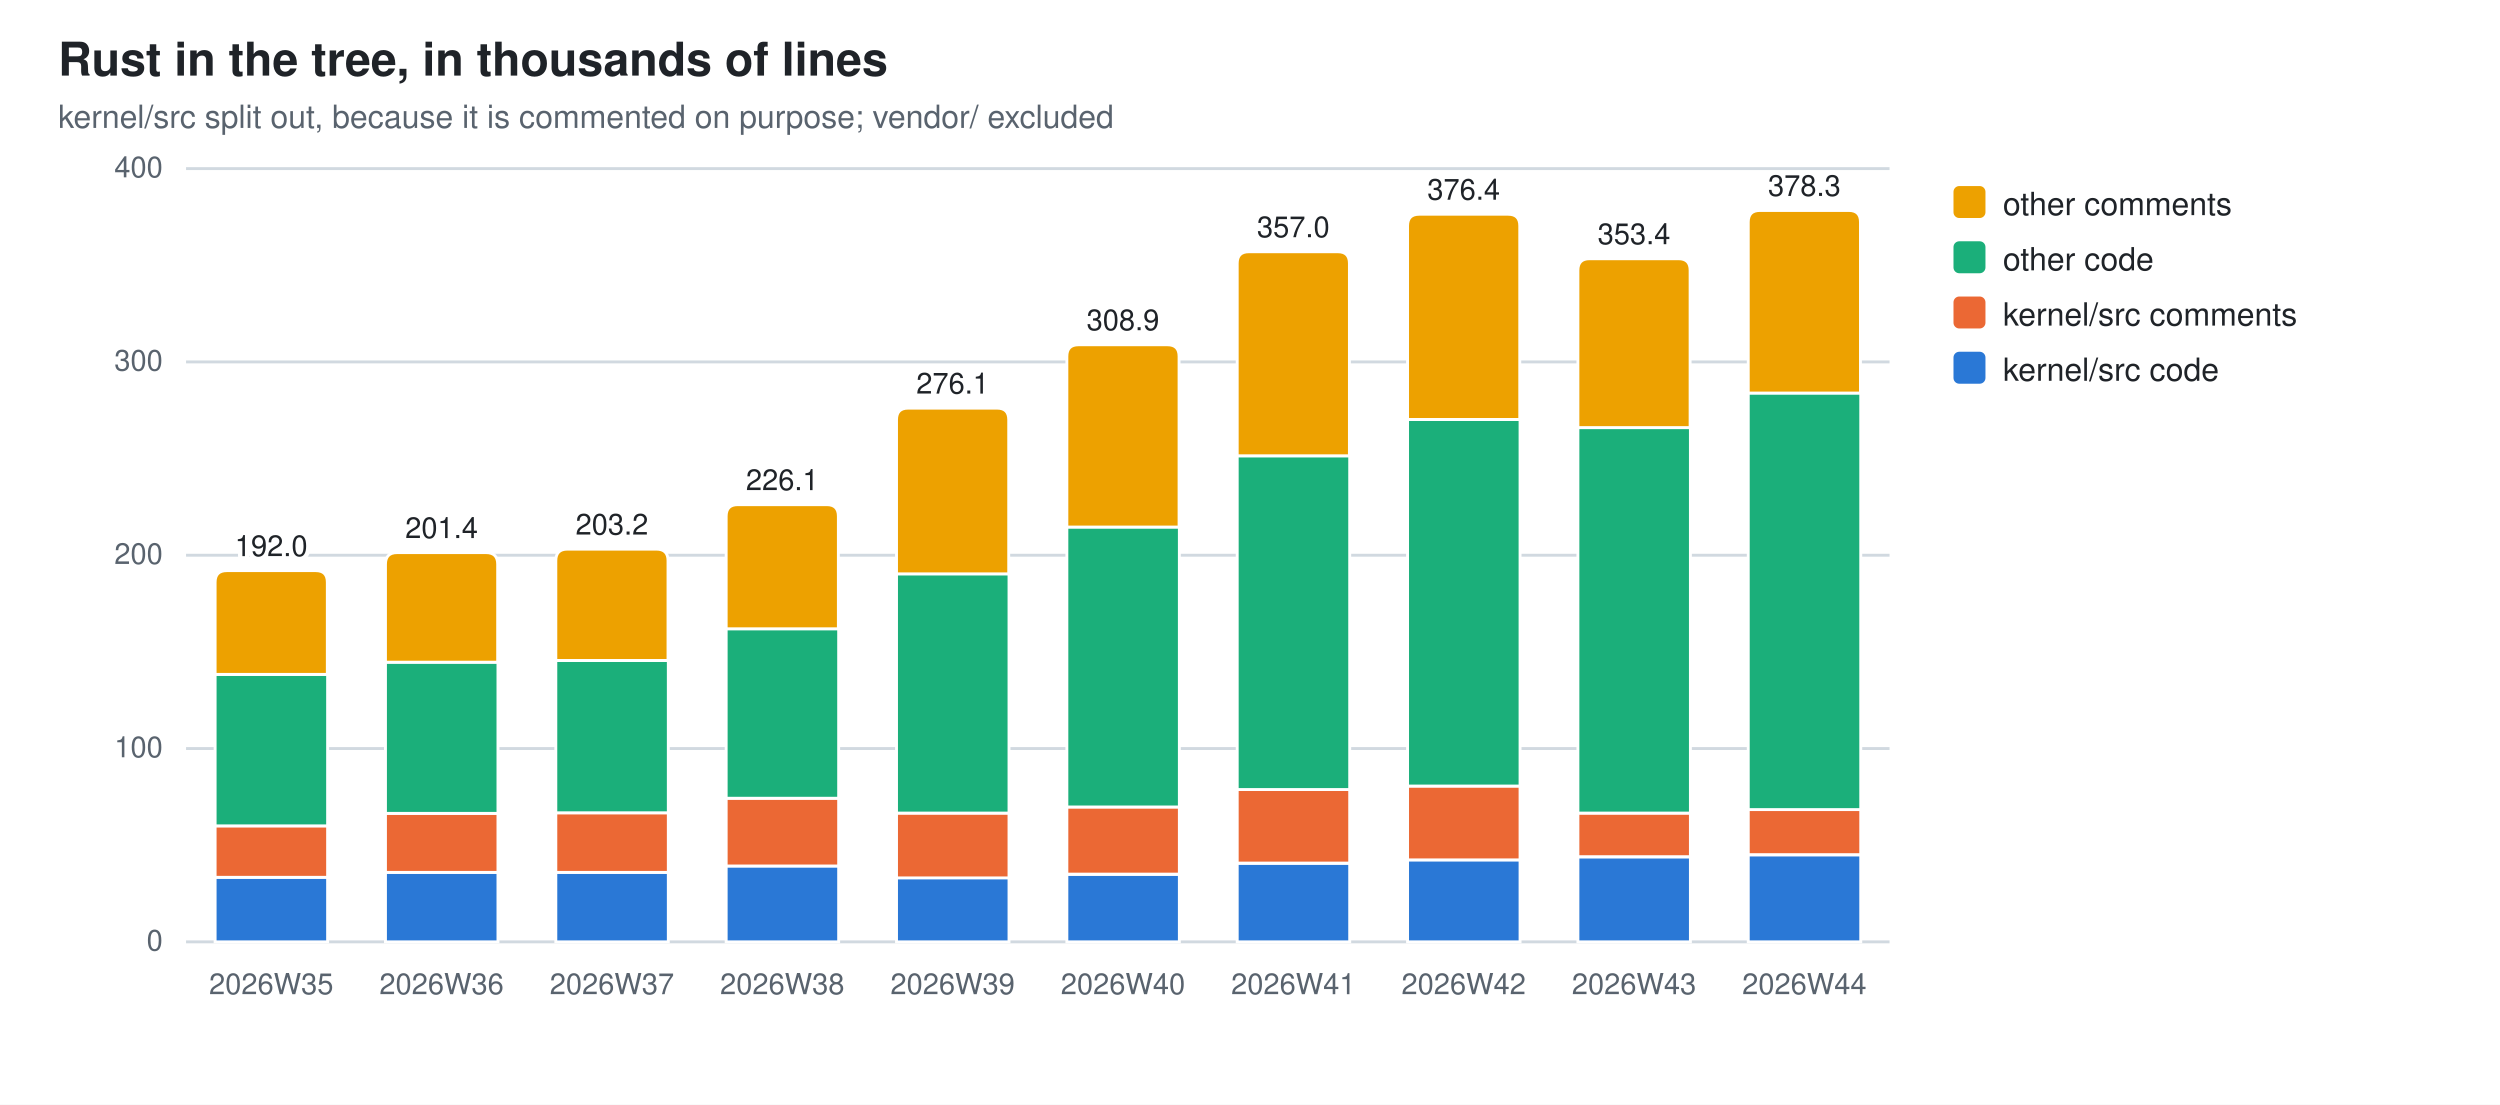
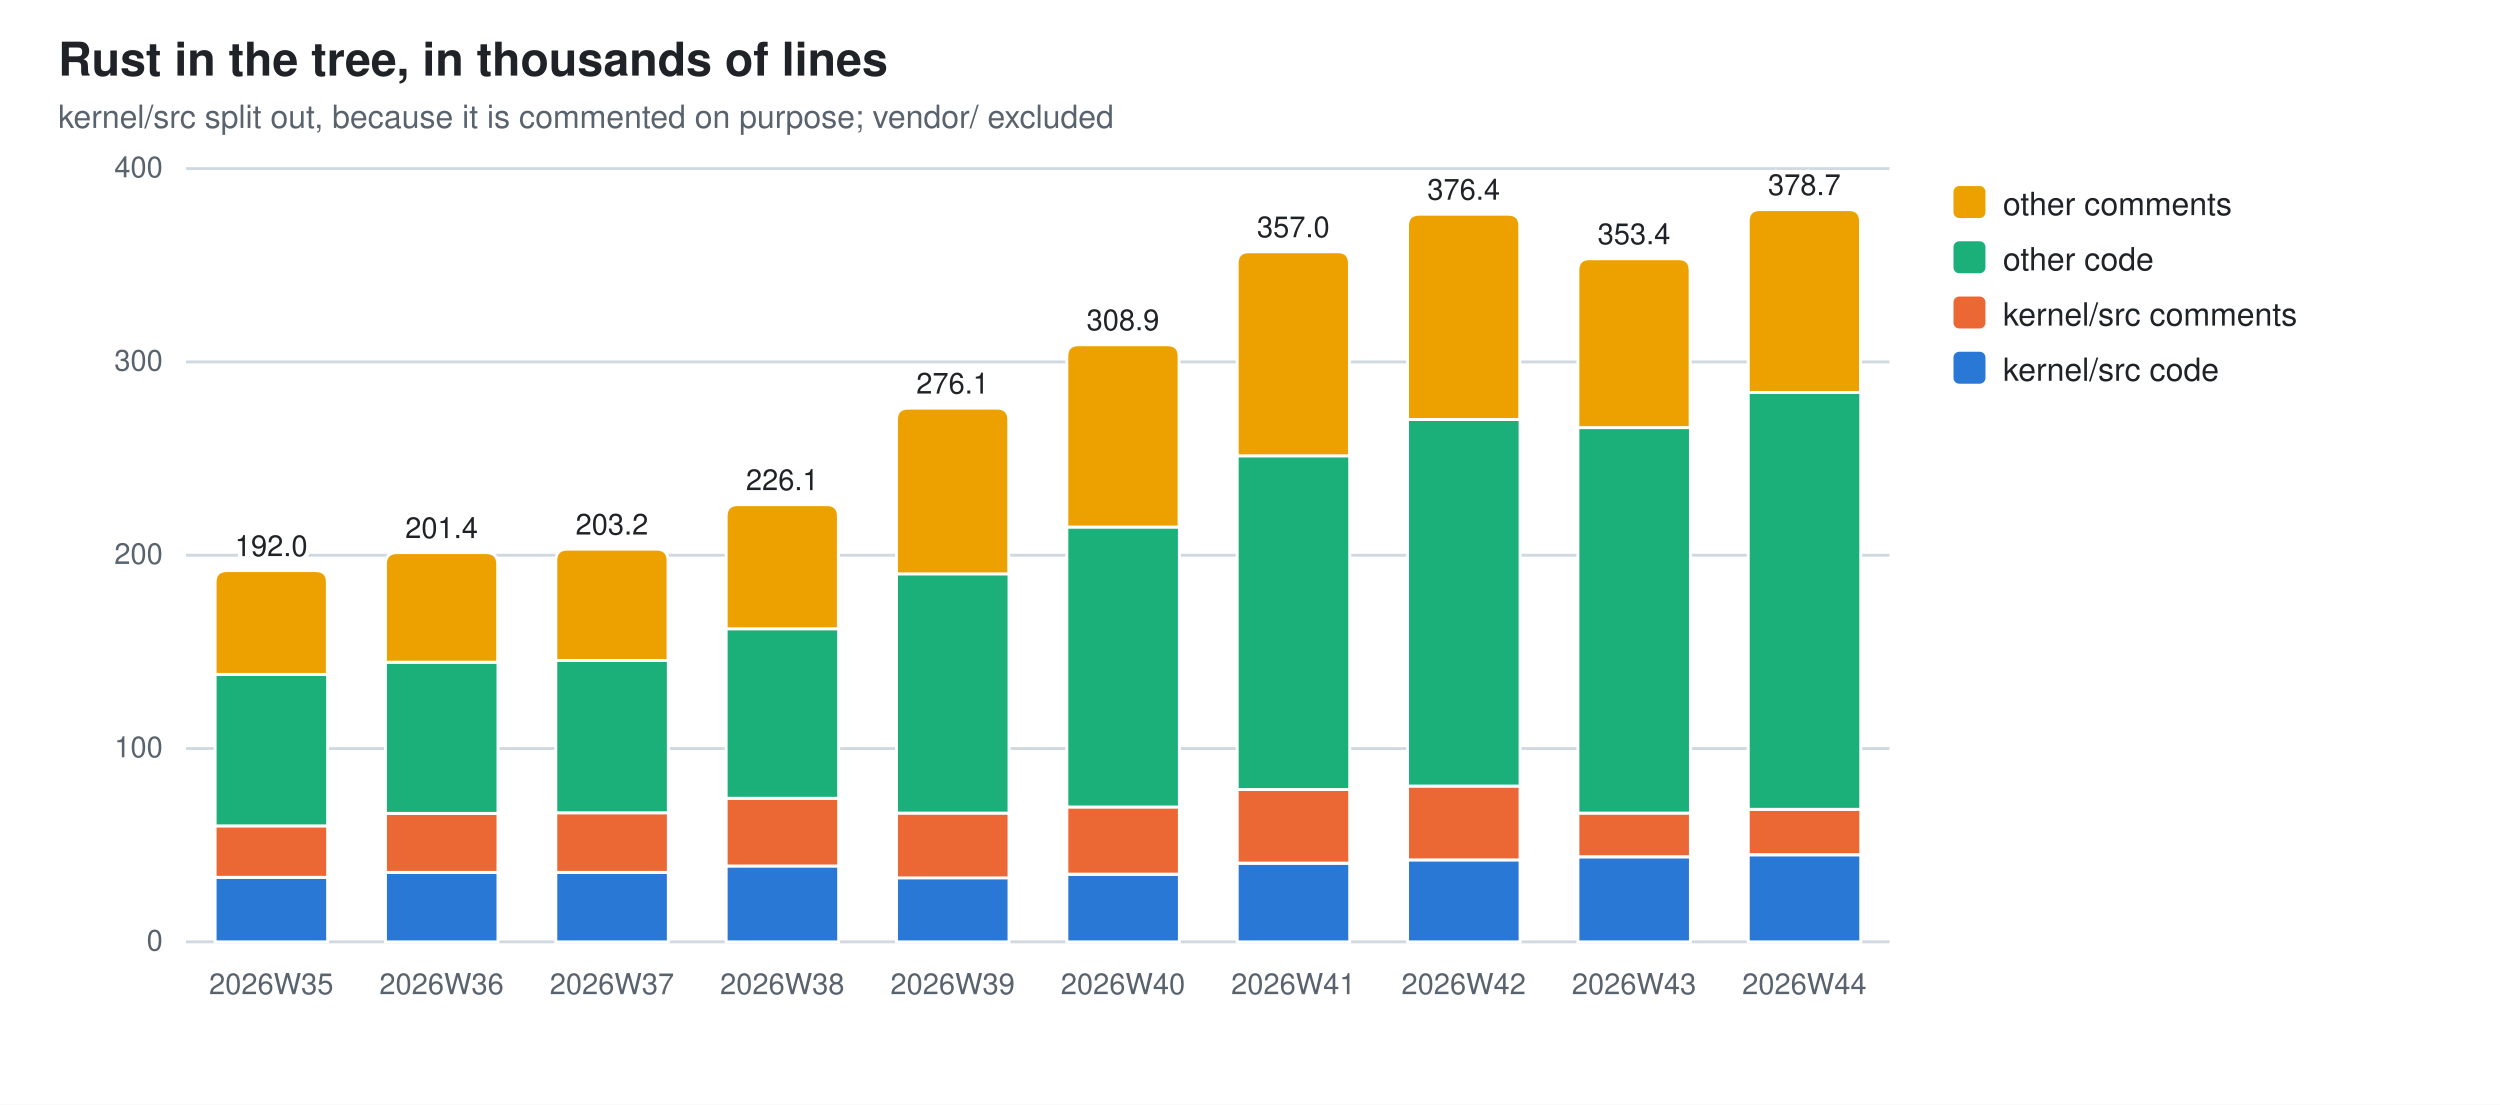
<svg xmlns="http://www.w3.org/2000/svg" width="860" height="380" viewBox="0 0 860 380" role="img" aria-label="Rust in the tree, in thousands of lines">
  <style>
  .bg{fill:#ffffff} .fg{fill:#1f2328} .mut{fill:#59636e} .grid{stroke:#d1d9e0}
  .seg{stroke:#ffffff;stroke-width:1}
  .val{paint-order:stroke;stroke:#ffffff;stroke-width:3px;stroke-linejoin:round}
  .s0{fill:#2a78d6}  .s1{fill:#eb6834}  .s2{fill:#1baf7a}  .s3{fill:#eda100}
  @media (prefers-color-scheme: dark){
    .bg{fill:#0d1117} .fg{fill:#e6edf3} .mut{fill:#9198a1} .grid{stroke:#30363d}
    .seg{stroke:#0d1117} .val{stroke:#0d1117} .s0{fill:#3987e5} .s1{fill:#d95926} .s2{fill:#199e70} .s3{fill:#c98500}}
  text{font-family:-apple-system,BlinkMacSystemFont,"Segoe UI",Helvetica,Arial,sans-serif}
</style>
  <rect class="bg" width="860" height="380" />
  <text class="fg" x="20" y="26" font-size="16" font-weight="600">Rust in the tree, in thousands of lines</text>
  <text class="mut" x="20" y="44" font-size="11">kernel/src split out, because it is commented on purpose; vendor/ excluded</text>
  <line class="grid" x1="64" y1="324.0" x2="650.0" y2="324.0" stroke-width="1" />
  <text class="mut" x="56" y="327.0" font-size="10" text-anchor="end">0</text>
  <line class="grid" x1="64" y1="257.5" x2="650.0" y2="257.5" stroke-width="1" />
  <text class="mut" x="56" y="260.5" font-size="10" text-anchor="end">100</text>
  <line class="grid" x1="64" y1="191.0" x2="650.0" y2="191.0" stroke-width="1" />
  <text class="mut" x="56" y="194.0" font-size="10" text-anchor="end">200</text>
  <line class="grid" x1="64" y1="124.5" x2="650.0" y2="124.5" stroke-width="1" />
  <text class="mut" x="56" y="127.5" font-size="10" text-anchor="end">300</text>
  <line class="grid" x1="64" y1="58.0" x2="650.0" y2="58.0" stroke-width="1" />
  <text class="mut" x="56" y="61.0" font-size="10" text-anchor="end">400</text>
  <rect class="seg s0" x="74.0" y="301.8" width="38.7" height="22.2" />
  <rect class="seg s1" x="74.0" y="284.1" width="38.7" height="17.7" />
  <rect class="seg s2" x="74.0" y="232.0" width="38.7" height="52.1" />
  <path class="seg s3" d="M74.0,232.0 V200.3 Q74.0,196.3 78.0,196.3 H108.6 Q112.6,196.3 112.6,200.3 V232.0 Z" />
  <text class="mut" x="93.3" y="342" font-size="10" text-anchor="middle">2026W35</text>
  <text class="fg val" x="93.3" y="191.3" font-size="10" text-anchor="middle">192.0</text>
  <rect class="seg s0" x="132.6" y="300.1" width="38.7" height="23.9" />
  <rect class="seg s1" x="132.6" y="279.8" width="38.7" height="20.3" />
  <rect class="seg s2" x="132.6" y="227.8" width="38.7" height="52.0" />
  <path class="seg s3" d="M132.6,227.8 V194.1 Q132.6,190.1 136.6,190.1 H167.2 Q171.2,190.1 171.2,194.1 V227.8 Z" />
  <text class="mut" x="151.9" y="342" font-size="10" text-anchor="middle">2026W36</text>
  <text class="fg val" x="151.9" y="185.1" font-size="10" text-anchor="middle">201.4</text>
  <rect class="seg s0" x="191.2" y="300.1" width="38.7" height="23.9" />
  <rect class="seg s1" x="191.2" y="279.6" width="38.7" height="20.5" />
  <rect class="seg s2" x="191.2" y="227.2" width="38.7" height="52.4" />
  <path class="seg s3" d="M191.2,227.2 V192.9 Q191.2,188.9 195.2,188.9 H225.8 Q229.8,188.9 229.8,192.9 V227.2 Z" />
  <text class="mut" x="210.5" y="342" font-size="10" text-anchor="middle">2026W37</text>
  <text class="fg val" x="210.5" y="183.9" font-size="10" text-anchor="middle">203.2</text>
  <rect class="seg s0" x="249.8" y="297.9" width="38.7" height="26.1" />
  <rect class="seg s1" x="249.8" y="274.6" width="38.7" height="23.3" />
  <rect class="seg s2" x="249.8" y="216.3" width="38.7" height="58.3" />
  <path class="seg s3" d="M249.8,216.3 V177.6 Q249.8,173.6 253.8,173.6 H284.4 Q288.4,173.6 288.4,177.6 V216.3 Z" />
  <text class="mut" x="269.1" y="342" font-size="10" text-anchor="middle">2026W38</text>
  <text class="fg val" x="269.1" y="168.6" font-size="10" text-anchor="middle">226.1</text>
  <rect class="seg s0" x="308.4" y="301.9" width="38.7" height="22.1" />
  <rect class="seg s1" x="308.4" y="279.7" width="38.7" height="22.3" />
  <rect class="seg s2" x="308.4" y="197.4" width="38.7" height="82.3" />
  <path class="seg s3" d="M308.4,197.4 V144.4 Q308.4,140.4 312.4,140.4 H343.0 Q347.0,140.4 347.0,144.4 V197.4 Z" />
  <text class="mut" x="327.7" y="342" font-size="10" text-anchor="middle">2026W39</text>
  <text class="fg val" x="327.7" y="135.4" font-size="10" text-anchor="middle">276.1</text>
  <rect class="seg s0" x="367.0" y="300.8" width="38.7" height="23.2" />
  <rect class="seg s1" x="367.0" y="277.6" width="38.7" height="23.1" />
  <rect class="seg s2" x="367.0" y="181.3" width="38.7" height="96.3" />
  <path class="seg s3" d="M367.0,181.3 V122.6 Q367.0,118.6 371.0,118.6 H401.6 Q405.6,118.6 405.6,122.6 V181.3 Z" />
  <text class="mut" x="386.3" y="342" font-size="10" text-anchor="middle">2026W40</text>
  <text class="fg val" x="386.3" y="113.6" font-size="10" text-anchor="middle">308.9</text>
  <rect class="seg s0" x="425.6" y="297.0" width="38.7" height="27.0" />
  <rect class="seg s1" x="425.6" y="271.5" width="38.7" height="25.4" />
  <rect class="seg s2" x="425.6" y="156.8" width="38.7" height="114.8" />
  <path class="seg s3" d="M425.6,156.8 V90.6 Q425.6,86.6 429.6,86.6 H460.2 Q464.2,86.6 464.2,90.6 V156.8 Z" />
  <text class="mut" x="444.9" y="342" font-size="10" text-anchor="middle">2026W41</text>
  <text class="fg val" x="444.9" y="81.6" font-size="10" text-anchor="middle">357.0</text>
  <rect class="seg s0" x="484.2" y="295.8" width="38.7" height="28.2" />
  <rect class="seg s1" x="484.2" y="270.4" width="38.7" height="25.4" />
  <rect class="seg s2" x="484.2" y="144.3" width="38.7" height="126.1" />
  <path class="seg s3" d="M484.2,144.3 V77.7 Q484.2,73.7 488.2,73.7 H518.8 Q522.8,73.7 522.8,77.7 V144.3 Z" />
  <text class="mut" x="503.5" y="342" font-size="10" text-anchor="middle">2026W42</text>
  <text class="fg val" x="503.5" y="68.7" font-size="10" text-anchor="middle">376.4</text>
  <rect class="seg s0" x="542.8" y="294.8" width="38.7" height="29.2" />
  <rect class="seg s1" x="542.8" y="279.7" width="38.7" height="15.0" />
  <rect class="seg s2" x="542.8" y="147.1" width="38.7" height="132.6" />
  <path class="seg s3" d="M542.8,147.1 V93.0 Q542.8,89.0 546.8,89.0 H577.4 Q581.4,89.0 581.4,93.0 V147.1 Z" />
  <text class="mut" x="562.1" y="342" font-size="10" text-anchor="middle">2026W43</text>
  <text class="fg val" x="562.1" y="84.0" font-size="10" text-anchor="middle">353.4</text>
  <rect class="seg s0" x="601.4" y="294.1" width="38.7" height="29.9" />
  <rect class="seg s1" x="601.4" y="278.4" width="38.7" height="15.6" />
-   <rect class="seg s2" x="601.4" y="135.2" width="38.7" height="143.3" />
-   <path class="seg s3" d="M601.4,135.2 V76.4 Q601.4,72.4 605.4,72.4 H636.0 Q640.0,72.4 640.0,76.4 V135.2 Z" />
+   <rect class="seg s2" x="601.4" y="135.0" width="38.7" height="143.4" />
+   <path class="seg s3" d="M601.4,135.0 V76.1 Q601.4,72.1 605.4,72.1 H636.0 Q640.0,72.1 640.0,76.1 V135.0 Z" />
  <text class="mut" x="620.7" y="342" font-size="10" text-anchor="middle">2026W44</text>
-   <text class="fg val" x="620.7" y="67.4" font-size="10" text-anchor="middle">378.3</text>
+   <text class="fg val" x="620.7" y="67.1" font-size="10" text-anchor="middle">378.7</text>
  <rect class="s3" x="672" y="64" width="11" height="11" rx="2" />
  <text class="fg" y="74" font-size="11">
    <tspan x="689" dy="0">other comments</tspan>
  </text>
  <rect class="s2" x="672" y="83" width="11" height="11" rx="2" />
  <text class="fg" y="93" font-size="11">
    <tspan x="689" dy="0">other code</tspan>
  </text>
  <rect class="s1" x="672" y="102" width="11" height="11" rx="2" />
  <text class="fg" y="112" font-size="11">
    <tspan x="689" dy="0">kernel/src comments</tspan>
  </text>
  <rect class="s0" x="672" y="121" width="11" height="11" rx="2" />
  <text class="fg" y="131" font-size="11">
    <tspan x="689" dy="0">kernel/src code</tspan>
  </text>
</svg>
